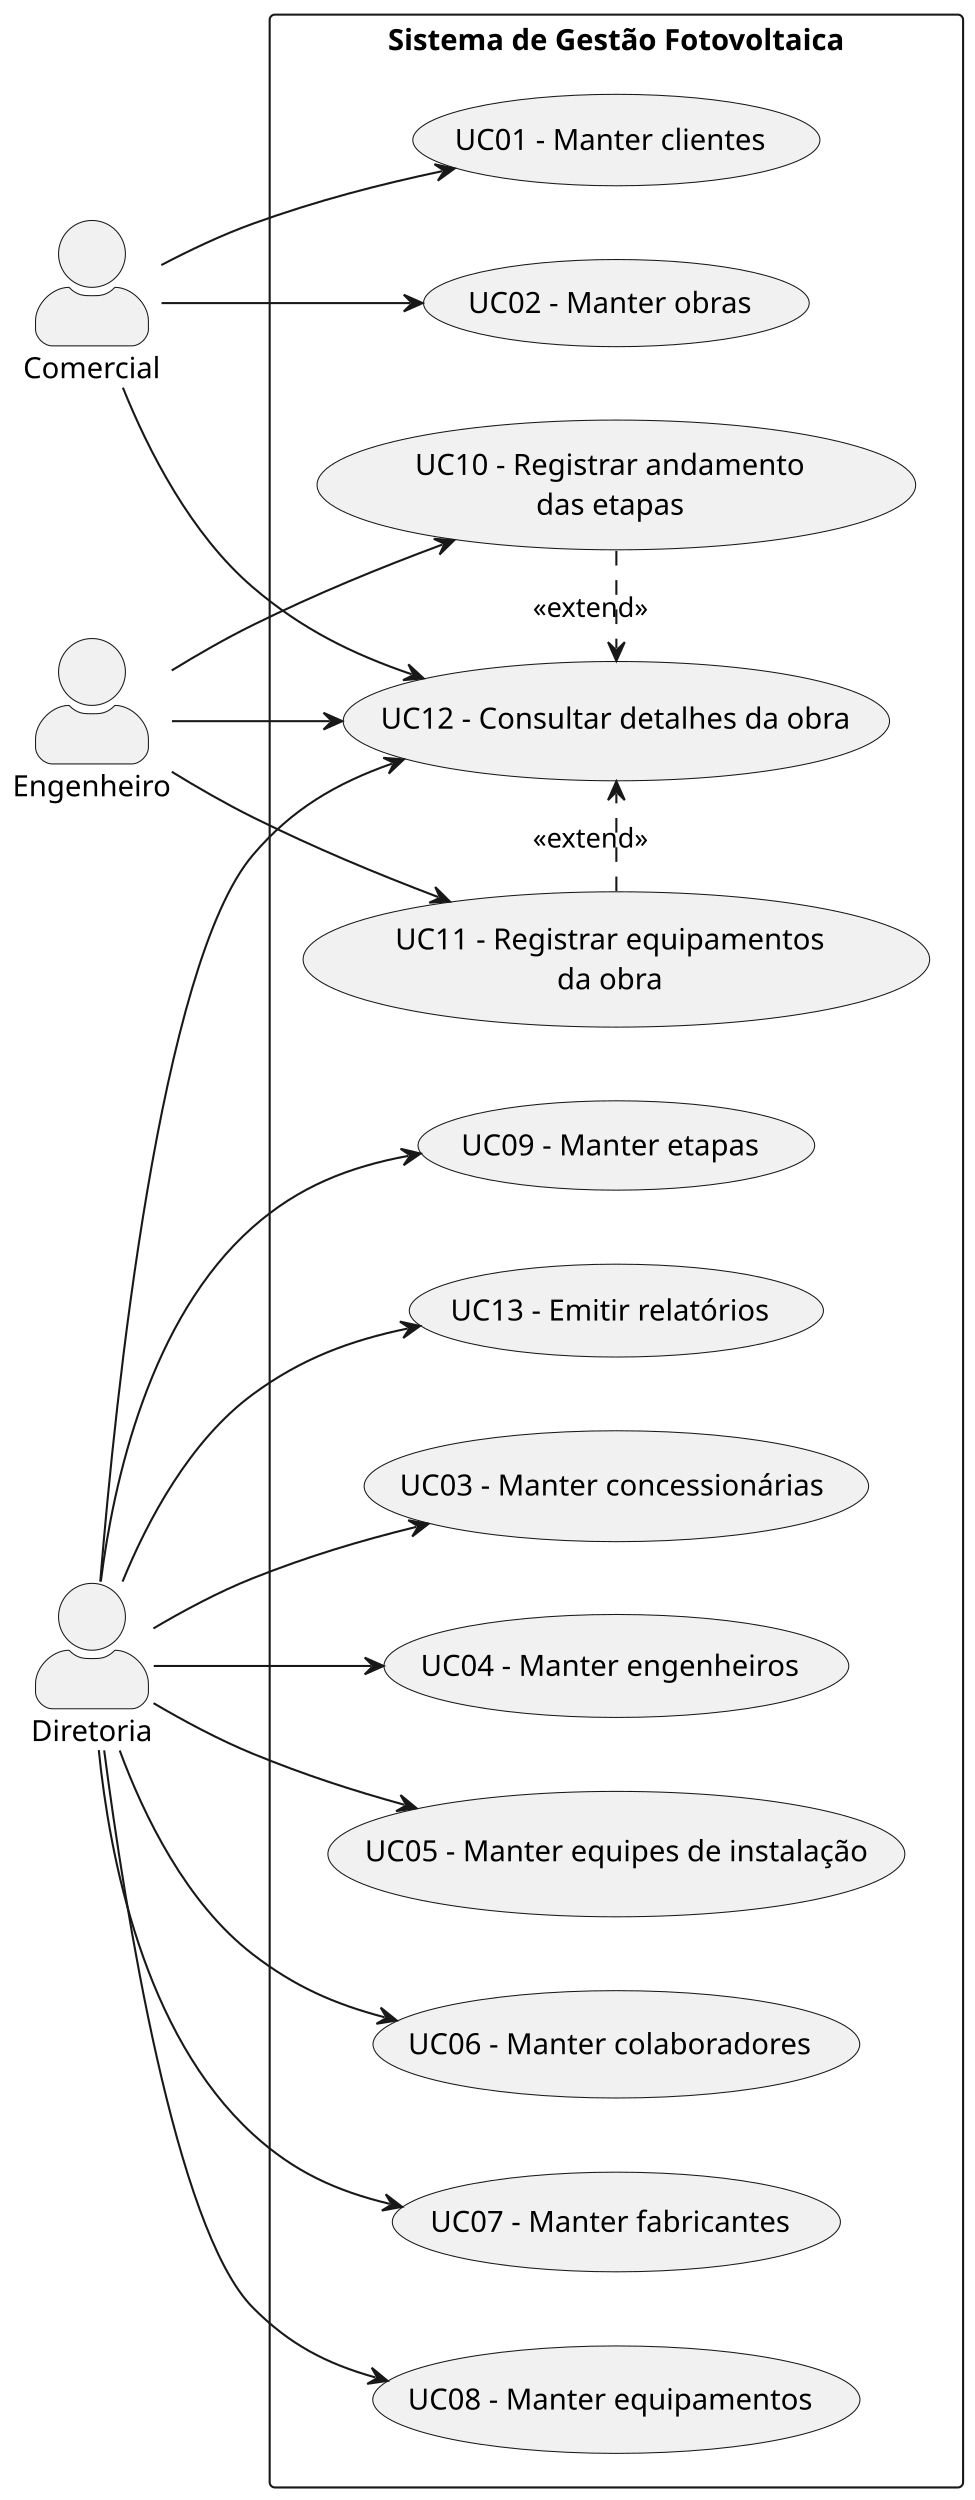
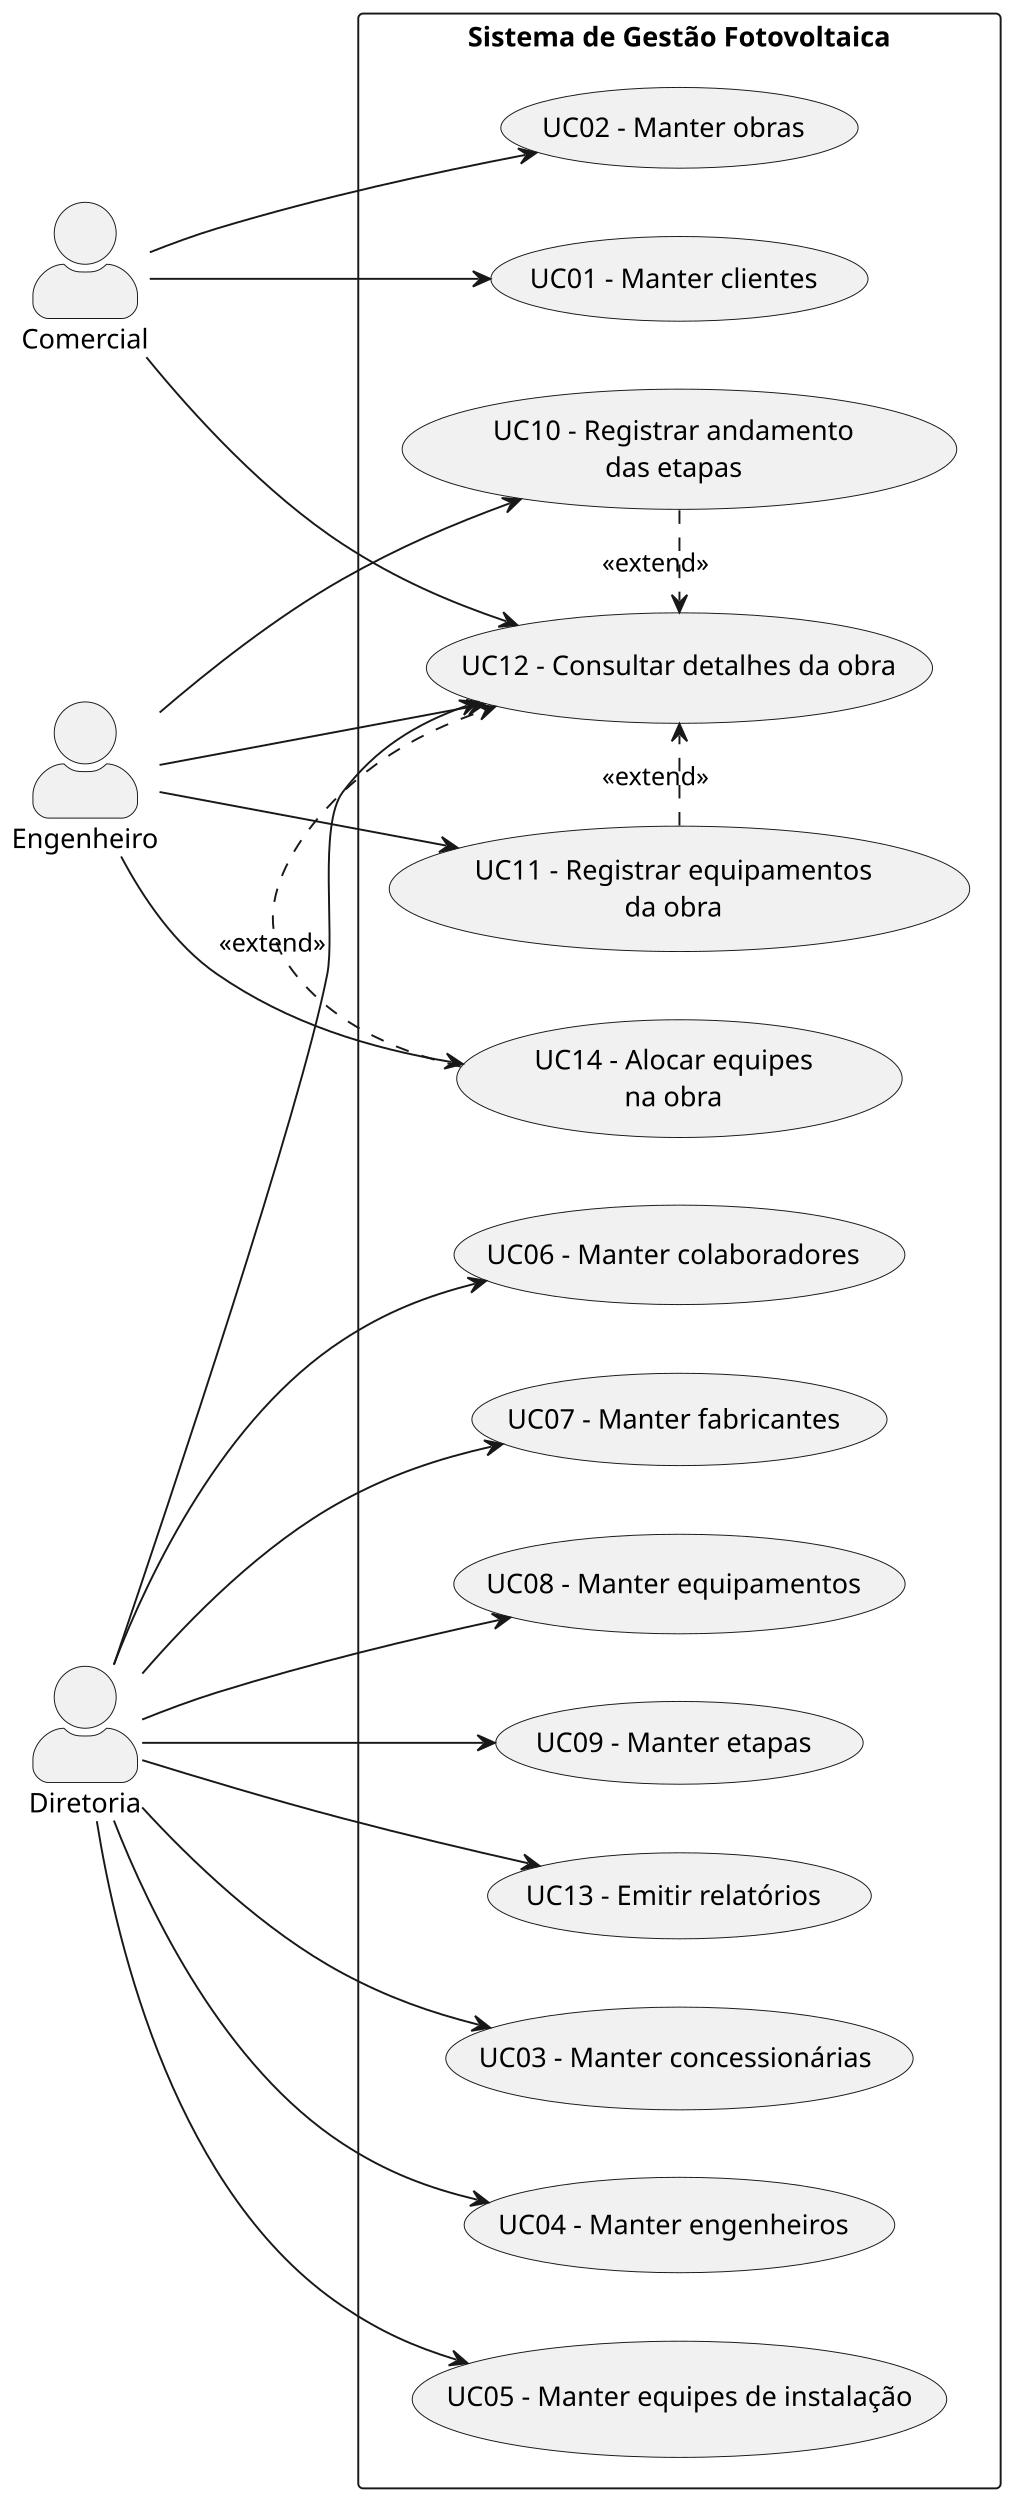
- <svg xmlns="http://www.w3.org/2000/svg" contentStyleType="text/css" height="1196px" preserveAspectRatio="none" style="width:466px;height:1196px;background:#FFFFFF;" version="1.1" viewBox="0 0 466 1196" width="466px" zoomAndPan="magnify">
+ <svg xmlns="http://www.w3.org/2000/svg" contentStyleType="text/css" height="1291px" preserveAspectRatio="none" style="width:522px;height:1291px;background:#FFFFFF;" version="1.1" viewBox="0 0 522 1291" width="522px" zoomAndPan="magnify">
  <defs />
  <g>
    <g id="cluster_Sistema de Gestão Fotovoltaica">
-       <rect fill="none" height="1183" rx="2.5" ry="2.5" style="stroke:#181818;stroke-width:1;" width="331.73" x="129.01" y="7" />
-       <text fill="#000000" font-family="sans-serif" font-size="14" font-weight="bold" lengthAdjust="spacing" textLength="218.567" x="185.591" y="23.966">Sistema de Gestão Fotovoltaica</text>
+       <rect fill="none" height="1278" rx="2.5" ry="2.5" style="stroke:#181818;stroke-width:1;" width="331.73" x="185.01" y="7" />
+       <text fill="#000000" font-family="sans-serif" font-size="14" font-weight="bold" lengthAdjust="spacing" textLength="218.567" x="241.591" y="23.966">Sistema de Gestão Fotovoltaica</text>
    </g>
    <g id="elem_UC01">
-       <ellipse cx="294.868" cy="66.999" fill="#F1F1F1" rx="97.398" ry="21.88" style="stroke:#181818;stroke-width:0.5;" />
-       <text fill="#000000" font-family="sans-serif" font-size="14" lengthAdjust="spacing" textLength="148.609" x="217.563" y="71.733">UC01 - Manter clientes</text>
+       <ellipse cx="350.868" cy="144" fill="#F1F1F1" rx="97.398" ry="21.88" style="stroke:#181818;stroke-width:0.5;" />
+       <text fill="#000000" font-family="sans-serif" font-size="14" lengthAdjust="spacing" textLength="148.609" x="273.563" y="148.732">UC01 - Manter clientes</text>
    </g>
    <g id="elem_UC02">
-       <ellipse cx="294.872" cy="145.002" fill="#F1F1F1" rx="92.262" ry="20.852" style="stroke:#181818;stroke-width:0.5;" />
-       <text fill="#000000" font-family="sans-serif" font-size="14" lengthAdjust="spacing" textLength="135.883" x="223.93" y="149.735">UC02 - Manter obras</text>
+       <ellipse cx="350.872" cy="66.002" fill="#F1F1F1" rx="92.262" ry="20.852" style="stroke:#181818;stroke-width:0.5;" />
+       <text fill="#000000" font-family="sans-serif" font-size="14" lengthAdjust="spacing" textLength="135.883" x="279.93" y="70.735">UC02 - Manter obras</text>
    </g>
    <g id="elem_UC12">
-       <ellipse cx="294.873" cy="344.997" fill="#F1F1F1" rx="130.683" ry="28.537" style="stroke:#181818;stroke-width:0.5;" />
-       <text fill="#000000" font-family="sans-serif" font-size="14" lengthAdjust="spacing" textLength="224.895" x="182.109" y="348.586">UC12 - Consultar detalhes da obra</text>
+       <ellipse cx="350.873" cy="344.997" fill="#F1F1F1" rx="130.683" ry="28.537" style="stroke:#181818;stroke-width:0.5;" />
+       <text fill="#000000" font-family="sans-serif" font-size="14" lengthAdjust="spacing" textLength="224.895" x="238.109" y="348.586">UC12 - Consultar detalhes da obra</text>
    </g>
    <g id="elem_UC10">
-       <ellipse cx="294.865" cy="231.997" fill="#F1F1F1" rx="143.185" ry="31.037" style="stroke:#181818;stroke-width:0.5;" />
-       <text fill="#000000" font-family="sans-serif" font-size="14" lengthAdjust="spacing" textLength="186.661" x="198.535" y="227.196">UC10 - Registrar andamento</text>
-       <text fill="#000000" font-family="sans-serif" font-size="14" lengthAdjust="spacing" textLength="70.784" x="256.473" y="246.264">das etapas</text>
+       <ellipse cx="350.865" cy="231.997" fill="#F1F1F1" rx="143.185" ry="31.037" style="stroke:#181818;stroke-width:0.5;" />
+       <text fill="#000000" font-family="sans-serif" font-size="14" lengthAdjust="spacing" textLength="186.661" x="254.535" y="227.196">UC10 - Registrar andamento</text>
+       <text fill="#000000" font-family="sans-serif" font-size="14" lengthAdjust="spacing" textLength="70.784" x="312.473" y="246.264">das etapas</text>
    </g>
    <g id="elem_UC11">
-       <ellipse cx="294.875" cy="459.003" fill="#F1F1F1" rx="149.865" ry="32.373" style="stroke:#181818;stroke-width:0.5;" />
-       <text fill="#000000" font-family="sans-serif" font-size="14" lengthAdjust="spacing" textLength="205.631" x="189.059" y="454.202">UC11 - Registrar equipamentos</text>
-       <text fill="#000000" font-family="sans-serif" font-size="14" lengthAdjust="spacing" textLength="50.82" x="266.465" y="473.27">da obra</text>
+       <ellipse cx="350.875" cy="459.003" fill="#F1F1F1" rx="149.865" ry="32.373" style="stroke:#181818;stroke-width:0.5;" />
+       <text fill="#000000" font-family="sans-serif" font-size="14" lengthAdjust="spacing" textLength="205.631" x="245.059" y="454.202">UC11 - Registrar equipamentos</text>
+       <text fill="#000000" font-family="sans-serif" font-size="14" lengthAdjust="spacing" textLength="50.82" x="322.465" y="473.27">da obra</text>
+     </g>
+     <g id="elem_UC14">
+       <ellipse cx="350.866" cy="557.005" fill="#F1F1F1" rx="115.026" ry="30.405" style="stroke:#181818;stroke-width:0.5;" />
+       <text fill="#000000" font-family="sans-serif" font-size="14" lengthAdjust="spacing" textLength="143.891" x="275.92" y="552.204">UC14 - Alocar equipes</text>
+       <text fill="#000000" font-family="sans-serif" font-size="14" lengthAdjust="spacing" textLength="50.862" x="322.435" y="571.272">na obra</text>
    </g>
    <g id="elem_UC03">
-       <ellipse cx="294.874" cy="711.003" fill="#F1F1F1" rx="120.664" ry="26.533" style="stroke:#181818;stroke-width:0.5;" />
-       <text fill="#000000" font-family="sans-serif" font-size="14" lengthAdjust="spacing" textLength="202.873" x="191.224" y="715.433">UC03 - Manter concessionárias</text>
+       <ellipse cx="350.874" cy="1063.003" fill="#F1F1F1" rx="120.664" ry="26.533" style="stroke:#181818;stroke-width:0.5;" />
+       <text fill="#000000" font-family="sans-serif" font-size="14" lengthAdjust="spacing" textLength="202.873" x="247.224" y="1067.433">UC03 - Manter concessionárias</text>
    </g>
    <g id="elem_UC04">
-       <ellipse cx="294.874" cy="796.997" fill="#F1F1F1" rx="111.184" ry="24.637" style="stroke:#181818;stroke-width:0.5;" />
-       <text fill="#000000" font-family="sans-serif" font-size="14" lengthAdjust="spacing" textLength="181.285" x="201.232" y="801.73">UC04 - Manter engenheiros</text>
+       <ellipse cx="350.874" cy="1148.997" fill="#F1F1F1" rx="111.184" ry="24.637" style="stroke:#181818;stroke-width:0.5;" />
+       <text fill="#000000" font-family="sans-serif" font-size="14" lengthAdjust="spacing" textLength="181.285" x="257.232" y="1153.73">UC04 - Manter engenheiros</text>
    </g>
    <g id="elem_UC05">
-       <ellipse cx="294.875" cy="887.001" fill="#F1F1F1" rx="138.005" ry="30.001" style="stroke:#181818;stroke-width:0.5;" />
-       <text fill="#000000" font-family="sans-serif" font-size="14" lengthAdjust="spacing" textLength="240.617" x="174.566" y="890.433">UC05 - Manter equipes de instalação</text>
+       <ellipse cx="350.875" cy="1239.001" fill="#F1F1F1" rx="138.005" ry="30.001" style="stroke:#181818;stroke-width:0.5;" />
+       <text fill="#000000" font-family="sans-serif" font-size="14" lengthAdjust="spacing" textLength="240.617" x="230.566" y="1242.433">UC05 - Manter equipes de instalação</text>
    </g>
    <g id="elem_UC06">
-       <ellipse cx="294.873" cy="978.005" fill="#F1F1F1" rx="116.423" ry="25.685" style="stroke:#181818;stroke-width:0.5;" />
-       <text fill="#000000" font-family="sans-serif" font-size="14" lengthAdjust="spacing" textLength="193.297" x="195.224" y="982.737">UC06 - Manter colaboradores</text>
+       <ellipse cx="350.873" cy="648.005" fill="#F1F1F1" rx="116.423" ry="25.685" style="stroke:#181818;stroke-width:0.5;" />
+       <text fill="#000000" font-family="sans-serif" font-size="14" lengthAdjust="spacing" textLength="193.297" x="251.224" y="652.737">UC06 - Manter colaboradores</text>
    </g>
    <g id="elem_UC07">
-       <ellipse cx="294.869" cy="1063" fill="#F1F1F1" rx="107.199" ry="23.84" style="stroke:#181818;stroke-width:0.5;" />
-       <text fill="#000000" font-family="sans-serif" font-size="14" lengthAdjust="spacing" textLength="172.017" x="205.86" y="1067.733">UC07 - Manter fabricantes</text>
+       <ellipse cx="350.869" cy="733" fill="#F1F1F1" rx="107.199" ry="23.84" style="stroke:#181818;stroke-width:0.5;" />
+       <text fill="#000000" font-family="sans-serif" font-size="14" lengthAdjust="spacing" textLength="172.017" x="261.86" y="737.733">UC07 - Manter fabricantes</text>
    </g>
    <g id="elem_UC08">
-       <ellipse cx="294.87" cy="1147.998" fill="#F1F1F1" rx="116.54" ry="25.708" style="stroke:#181818;stroke-width:0.5;" />
-       <text fill="#000000" font-family="sans-serif" font-size="14" lengthAdjust="spacing" textLength="193.563" x="195.088" y="1152.731">UC08 - Manter equipamentos</text>
+       <ellipse cx="350.87" cy="817.998" fill="#F1F1F1" rx="116.54" ry="25.708" style="stroke:#181818;stroke-width:0.5;" />
+       <text fill="#000000" font-family="sans-serif" font-size="14" lengthAdjust="spacing" textLength="193.563" x="251.088" y="822.731">UC08 - Manter equipamentos</text>
    </g>
    <g id="elem_UC09">
-       <ellipse cx="294.867" cy="547.997" fill="#F1F1F1" rx="94.887" ry="21.377" style="stroke:#181818;stroke-width:0.5;" />
-       <text fill="#000000" font-family="sans-serif" font-size="14" lengthAdjust="spacing" textLength="142.435" x="220.649" y="552.73">UC09 - Manter etapas</text>
+       <ellipse cx="350.867" cy="899.997" fill="#F1F1F1" rx="94.887" ry="21.377" style="stroke:#181818;stroke-width:0.5;" />
+       <text fill="#000000" font-family="sans-serif" font-size="14" lengthAdjust="spacing" textLength="142.435" x="276.649" y="904.73">UC09 - Manter etapas</text>
    </g>
    <g id="elem_UC13">
-       <ellipse cx="294.869" cy="626.996" fill="#F1F1F1" rx="99.079" ry="22.216" style="stroke:#181818;stroke-width:0.5;" />
-       <text fill="#000000" font-family="sans-serif" font-size="14" lengthAdjust="spacing" textLength="152.697" x="215.52" y="631.729">UC13 - Emitir relatórios</text>
+       <ellipse cx="350.869" cy="978.996" fill="#F1F1F1" rx="99.079" ry="22.216" style="stroke:#181818;stroke-width:0.5;" />
+       <text fill="#000000" font-family="sans-serif" font-size="14" lengthAdjust="spacing" textLength="152.697" x="271.52" y="983.729">UC13 - Emitir relatórios</text>
    </g>
    <g id="elem_comercial">
-       <ellipse cx="44.002" cy="121.47" fill="#F1F1F1" rx="16" ry="16" style="stroke:#181818;stroke-width:0.5;" />
-       <path d="M44.002,141.47 C48.002,141.47 51.002,141.47 55.002,137.47 C63.002,137.47 71.002,145.47 71.002,153.47 L71.002,157.47 C71.002,161.47 67.002,165.47 63.002,165.47 L25.002,165.47 C21.002,165.47 17.002,161.47 17.002,157.47 L17.002,153.47 C17.002,145.47 25.002,137.47 33.002,137.47 C37.002,141.47 40.002,141.47 44.002,141.47 " fill="#F1F1F1" style="stroke:#181818;stroke-width:0.5;" />
-       <text fill="#000000" font-family="sans-serif" font-size="14" lengthAdjust="spacing" textLength="65.884" x="11.06" y="180.936">Comercial</text>
+       <ellipse cx="44.002" cy="120.47" fill="#F1F1F1" rx="16" ry="16" style="stroke:#181818;stroke-width:0.5;" />
+       <path d="M44.002,140.47 C48.002,140.47 51.002,140.47 55.002,136.47 C63.002,136.47 71.002,144.47 71.002,152.47 L71.002,156.47 C71.002,160.47 67.002,164.47 63.002,164.47 L25.002,164.47 C21.002,164.47 17.002,160.47 17.002,156.47 L17.002,152.47 C17.002,144.47 25.002,136.47 33.002,136.47 C37.002,140.47 40.002,140.47 44.002,140.47 " fill="#F1F1F1" style="stroke:#181818;stroke-width:0.5;" />
+       <text fill="#000000" font-family="sans-serif" font-size="14" lengthAdjust="spacing" textLength="65.884" x="11.06" y="179.936">Comercial</text>
    </g>
    <g id="elem_engenheiro">
-       <ellipse cx="44.003" cy="321.47" fill="#F1F1F1" rx="16" ry="16" style="stroke:#181818;stroke-width:0.5;" />
-       <path d="M44.003,341.47 C48.003,341.47 51.003,341.47 55.003,337.47 C63.003,337.47 71.003,345.47 71.003,353.47 L71.003,357.47 C71.003,361.47 67.003,365.47 63.003,365.47 L25.003,365.47 C21.003,365.47 17.003,361.47 17.003,357.47 L17.003,353.47 C17.003,345.47 25.003,337.47 33.003,337.47 C37.003,341.47 40.003,341.47 44.003,341.47 " fill="#F1F1F1" style="stroke:#181818;stroke-width:0.5;" />
-       <text fill="#000000" font-family="sans-serif" font-size="14" lengthAdjust="spacing" textLength="76.006" x="6" y="380.936">Engenheiro</text>
+       <ellipse cx="44.003" cy="378.47" fill="#F1F1F1" rx="16" ry="16" style="stroke:#181818;stroke-width:0.5;" />
+       <path d="M44.003,398.47 C48.003,398.47 51.003,398.47 55.003,394.47 C63.003,394.47 71.003,402.47 71.003,410.47 L71.003,414.47 C71.003,418.47 67.003,422.47 63.003,422.47 L25.003,422.47 C21.003,422.47 17.003,418.47 17.003,414.47 L17.003,410.47 C17.003,402.47 25.003,394.47 33.003,394.47 C37.003,398.47 40.003,398.47 44.003,398.47 " fill="#F1F1F1" style="stroke:#181818;stroke-width:0.5;" />
+       <text fill="#000000" font-family="sans-serif" font-size="14" lengthAdjust="spacing" textLength="76.006" x="6" y="437.936">Engenheiro</text>
    </g>
    <g id="elem_diretoria">
-       <ellipse cx="44.001" cy="773.47" fill="#F1F1F1" rx="16" ry="16" style="stroke:#181818;stroke-width:0.5;" />
-       <path d="M44.001,793.47 C48.001,793.47 51.001,793.47 55.001,789.47 C63.001,789.47 71.001,797.47 71.001,805.47 L71.001,809.47 C71.001,813.47 67.001,817.47 63.001,817.47 L25.001,817.47 C21.001,817.47 17.001,813.47 17.001,809.47 L17.001,805.47 C17.001,797.47 25.001,789.47 33.001,789.47 C37.001,793.47 40.001,793.47 44.001,793.47 " fill="#F1F1F1" style="stroke:#181818;stroke-width:0.5;" />
-       <text fill="#000000" font-family="sans-serif" font-size="14" lengthAdjust="spacing" textLength="58.282" x="14.86" y="832.936">Diretoria</text>
+       <ellipse cx="44.001" cy="876.47" fill="#F1F1F1" rx="16" ry="16" style="stroke:#181818;stroke-width:0.5;" />
+       <path d="M44.001,896.47 C48.001,896.47 51.001,896.47 55.001,892.47 C63.001,892.47 71.001,900.47 71.001,908.47 L71.001,912.47 C71.001,916.47 67.001,920.47 63.001,920.47 L25.001,920.47 C21.001,920.47 17.001,916.47 17.001,912.47 L17.001,908.47 C17.001,900.47 25.001,892.47 33.001,892.47 C37.001,896.47 40.001,896.47 44.001,896.47 " fill="#F1F1F1" style="stroke:#181818;stroke-width:0.5;" />
+       <text fill="#000000" font-family="sans-serif" font-size="14" lengthAdjust="spacing" textLength="58.282" x="14.86" y="935.936">Diretoria</text>
    </g>
    <g id="link_comercial_UC01">
-       <path d="M77.18,126.8 C90.44,119.86 106.15,112.35 121.01,107 C151.87,95.89 181.111,88.348 211.581,81.868 " fill="none" id="comercial-to-UC01" style="stroke:#181818;stroke-width:1;" />
-       <polygon fill="#181818" points="217.45,80.62,207.815,78.58,212.559,81.66,209.479,86.405,217.45,80.62" style="stroke:#181818;stroke-width:1;" />
+       <path d="M77.34,144 C118.87,144 186.79,144 247.17,144 " fill="none" id="comercial-to-UC01" style="stroke:#181818;stroke-width:1;" />
+       <polygon fill="#181818" points="253.17,144,244.17,140,248.17,144,244.17,148,253.17,144" style="stroke:#181818;stroke-width:1;" />
    </g>
    <g id="link_comercial_UC02">
-       <path d="M77.28,145 C108.85,145 152.41,145 196.16,145 " fill="none" id="comercial-to-UC02" style="stroke:#181818;stroke-width:1;" />
-       <polygon fill="#181818" points="202.16,145,193.16,141,197.16,145,193.16,149,202.16,145" style="stroke:#181818;stroke-width:1;" />
+       <path d="M77.37,130.28 C88.25,125.98 100.54,121.46 112.01,118 C166.54,101.57 223.678,89.154 271.148,80.014 " fill="none" id="comercial-to-UC02" style="stroke:#181818;stroke-width:1;" />
+       <polygon fill="#181818" points="277.04,78.88,267.446,76.654,272.13,79.825,268.959,84.51,277.04,78.88" style="stroke:#181818;stroke-width:1;" />
    </g>
    <g id="link_comercial_UC12">
-       <path d="M58.8,185.46 C70.92,215.53 91.31,255.59 121.01,281 C144.22,300.87 168.501,312.884 196.931,322.574 " fill="none" id="comercial-to-UC12" style="stroke:#181818;stroke-width:1;" />
-       <polygon fill="#181818" points="202.61,324.51,195.382,317.82,197.877,322.897,192.801,325.393,202.61,324.51" style="stroke:#181818;stroke-width:1;" />
+       <path d="M75.58,184.46 C100.16,214.59 137.07,254.87 177.01,281 C204.32,298.87 231.629,310.731 261.438,320.851 " fill="none" id="comercial-to-UC12" style="stroke:#181818;stroke-width:1;" />
+       <polygon fill="#181818" points="267.12,322.78,259.884,316.099,262.385,321.173,257.312,323.675,267.12,322.78" style="stroke:#181818;stroke-width:1;" />
    </g>
    <g id="link_engenheiro_UC12">
-       <path d="M82.26,345 C104.36,345 127.84,345 157.76,345 " fill="none" id="engenheiro-to-UC12" style="stroke:#181818;stroke-width:1;" />
-       <polygon fill="#181818" points="163.76,345,154.76,341,158.76,345,154.76,349,163.76,345" style="stroke:#181818;stroke-width:1;" />
+       <path d="M82.39,395.01 C123.96,387.24 186.952,375.463 244.402,364.723 " fill="none" id="engenheiro-to-UC12" style="stroke:#181818;stroke-width:1;" />
+       <polygon fill="#181818" points="250.3,363.62,240.718,361.342,245.385,364.539,242.188,369.206,250.3,363.62" style="stroke:#181818;stroke-width:1;" />
    </g>
    <g id="link_engenheiro_UC10">
-       <path d="M82.16,320.74 C94.29,313.3 108,305.4 121.01,299 C151.77,283.87 181.227,271.833 211.717,260.483 " fill="none" id="engenheiro-to-UC10" style="stroke:#181818;stroke-width:1;" />
-       <polygon fill="#181818" points="217.34,258.39,207.51,257.781,212.654,260.134,210.301,265.279,217.34,258.39" style="stroke:#181818;stroke-width:1;" />
+       <path d="M82.44,367.94 C107.78,346.16 142.75,318.44 177.01,299 C205.7,282.72 233.496,270.795 263.266,259.885 " fill="none" id="engenheiro-to-UC10" style="stroke:#181818;stroke-width:1;" />
+       <polygon fill="#181818" points="268.9,257.82,259.073,257.161,264.205,259.541,261.826,264.673,268.9,257.82" style="stroke:#181818;stroke-width:1;" />
    </g>
    <g id="link_engenheiro_UC11">
-       <path d="M82.18,369.22 C94.31,376.66 108.01,384.57 121.01,391 C151.07,405.88 179.621,417.759 209.601,429.149 " fill="none" id="engenheiro-to-UC11" style="stroke:#181818;stroke-width:1;" />
-       <polygon fill="#181818" points="215.21,431.28,208.217,424.344,210.536,429.504,205.376,431.823,215.21,431.28" style="stroke:#181818;stroke-width:1;" />
+       <path d="M82.39,408.99 C120.63,416.14 176.062,426.507 230.352,436.657 " fill="none" id="engenheiro-to-UC11" style="stroke:#181818;stroke-width:1;" />
+       <polygon fill="#181818" points="236.25,437.76,228.138,432.174,231.335,436.841,226.668,440.038,236.25,437.76" style="stroke:#181818;stroke-width:1;" />
+     </g>
+     <g id="link_engenheiro_UC14">
+       <path d="M62.54,442.28 C73.74,463.43 90.27,488 112.01,503 C149.03,528.56 190.384,541.198 233.014,548.418 " fill="none" id="engenheiro-to-UC14" style="stroke:#181818;stroke-width:1;" />
+       <polygon fill="#181818" points="238.93,549.42,230.724,543.973,234,548.585,229.388,551.861,238.93,549.42" style="stroke:#181818;stroke-width:1;" />
    </g>
    <g id="link_diretoria_UC12">
-       <path d="M47.97,756.6 C55.21,668.17 76.59,461.22 121.01,409 C139.56,387.18 160.611,374.794 187.511,365.314 " fill="none" id="diretoria-to-UC12" style="stroke:#181818;stroke-width:1;" />
-       <polygon fill="#181818" points="193.17,363.32,183.352,362.539,188.454,364.982,186.011,370.084,193.17,363.32" style="stroke:#181818;stroke-width:1;" />
+       <path d="M58.87,859.56 C88.25,773.28 155.2,573.32 169.01,503 C173.04,482.43 164.31,425.68 177.01,409 C194.16,386.46 214.456,373.869 241.076,364.409 " fill="none" id="diretoria-to-UC12" style="stroke:#181818;stroke-width:1;" />
+       <polygon fill="#181818" points="246.73,362.4,236.91,361.645,242.019,364.074,239.589,369.183,246.73,362.4" style="stroke:#181818;stroke-width:1;" />
    </g>
    <g id="link_diretoria_UC03">
-       <path d="M73.39,779.04 C87.32,770.82 104.61,761.49 121.01,755 C147.64,744.45 171.765,737.219 199.165,730.449 " fill="none" id="diretoria-to-UC03" style="stroke:#181818;stroke-width:1;" />
-       <polygon fill="#181818" points="204.99,729.01,195.293,727.286,200.136,730.209,197.212,735.052,204.99,729.01" style="stroke:#181818;stroke-width:1;" />
+       <path d="M73.42,933.35 C98.15,960.31 136.34,997.23 177.01,1019 C200.35,1031.49 221.565,1039.072 247.225,1045.592 " fill="none" id="diretoria-to-UC03" style="stroke:#181818;stroke-width:1;" />
+       <polygon fill="#181818" points="253.04,1047.07,245.302,1040.977,248.194,1045.839,243.332,1048.73,253.04,1047.07" style="stroke:#181818;stroke-width:1;" />
    </g>
    <g id="link_diretoria_UC04">
-       <path d="M73.55,797 C100.62,797 137.04,797 177.47,797 " fill="none" id="diretoria-to-UC04" style="stroke:#181818;stroke-width:1;" />
-       <polygon fill="#181818" points="183.47,797,174.47,793,178.47,797,174.47,801,183.47,797" style="stroke:#181818;stroke-width:1;" />
+       <path d="M58.81,940.13 C77.57,988.19 115.97,1067.17 177.01,1107 C199.38,1121.6 220.536,1129.73 246.465,1135.95 " fill="none" id="diretoria-to-UC04" style="stroke:#181818;stroke-width:1;" />
+       <polygon fill="#181818" points="252.3,1137.35,244.481,1131.361,247.438,1136.184,242.615,1139.14,252.3,1137.35" style="stroke:#181818;stroke-width:1;" />
    </g>
    <g id="link_diretoria_UC05">
-       <path d="M73.45,814.8 C87.4,822.98 104.68,832.33 121.01,839 C145.8,849.13 167.668,856.269 193.448,863.409 " fill="none" id="diretoria-to-UC05" style="stroke:#181818;stroke-width:1;" />
-       <polygon fill="#181818" points="199.23,865.01,191.624,858.753,194.411,863.675,189.489,866.463,199.23,865.01" style="stroke:#181818;stroke-width:1;" />
+       <path d="M50,940.47 C60.48,1005.92 91.35,1133.46 177.01,1191 C196.27,1203.94 213.226,1211.643 235.716,1218.573 " fill="none" id="diretoria-to-UC05" style="stroke:#181818;stroke-width:1;" />
+       <polygon fill="#181818" points="241.45,1220.34,234.027,1213.867,236.672,1218.868,231.671,1221.512,241.45,1220.34" style="stroke:#181818;stroke-width:1;" />
    </g>
    <g id="link_diretoria_UC06">
-       <path d="M57.27,837.42 C68.8,868.62 89.13,910.49 121.01,935 C140.86,950.27 159.658,958.65 184.008,965.07 " fill="none" id="diretoria-to-UC06" style="stroke:#181818;stroke-width:1;" />
-       <polygon fill="#181818" points="189.81,966.6,182.127,960.438,184.975,965.325,180.088,968.173,189.81,966.6" style="stroke:#181818;stroke-width:1;" />
+       <path d="M58.74,859.65 C77.43,811.33 115.74,731.95 177.01,692 C199.06,677.62 219.707,669.425 245.227,662.905 " fill="none" id="diretoria-to-UC06" style="stroke:#181818;stroke-width:1;" />
+       <polygon fill="#181818" points="251.04,661.42,241.33,659.772,246.196,662.658,243.31,667.523,251.04,661.42" style="stroke:#181818;stroke-width:1;" />
    </g>
    <g id="link_diretoria_UC07">
-       <path d="M47.26,837.25 C52.31,887.61 68.59,973.04 121.01,1021 C140.6,1038.93 160.706,1048.149 186.516,1054.349 " fill="none" id="diretoria-to-UC07" style="stroke:#181818;stroke-width:1;" />
-       <polygon fill="#181818" points="192.35,1055.75,184.533,1049.758,187.488,1054.582,182.665,1057.537,192.35,1055.75" style="stroke:#181818;stroke-width:1;" />
+       <path d="M73.5,864.24 C98.01,835.87 135.83,797.4 177.01,775 C202.24,761.27 226.099,753.311 253.709,747.031 " fill="none" id="diretoria-to-UC07" style="stroke:#181818;stroke-width:1;" />
+       <polygon fill="#181818" points="259.56,745.7,249.897,743.796,254.685,746.809,251.671,751.596,259.56,745.7" style="stroke:#181818;stroke-width:1;" />
    </g>
    <g id="link_diretoria_UC08">
-       <path d="M49.84,837.38 C59.55,911.81 83.76,1066.51 121.01,1104 C138.36,1121.47 155.822,1130.711 179.632,1137.381 " fill="none" id="diretoria-to-UC08" style="stroke:#181818;stroke-width:1;" />
-       <polygon fill="#181818" points="185.41,1139,177.823,1132.72,180.595,1137.651,175.665,1140.424,185.41,1139" style="stroke:#181818;stroke-width:1;" />
+       <path d="M73.39,887.98 C85.2,883.24 99.13,877.99 112.01,874 C161.54,858.64 212.146,846.452 257.636,836.582 " fill="none" id="diretoria-to-UC08" style="stroke:#181818;stroke-width:1;" />
+       <polygon fill="#181818" points="263.5,835.31,253.857,833.309,258.614,836.37,255.553,841.127,263.5,835.31" style="stroke:#181818;stroke-width:1;" />
    </g>
    <g id="link_diretoria_UC09">
-       <path d="M48.23,756.59 C54.28,708.9 71.57,630.6 121.01,587 C143.04,567.57 166.793,558.306 195.313,552.956 " fill="none" id="diretoria-to-UC09" style="stroke:#181818;stroke-width:1;" />
-       <polygon fill="#181818" points="201.21,551.85,191.627,549.578,196.296,552.772,193.102,557.441,201.21,551.85" style="stroke:#181818;stroke-width:1;" />
+       <path d="M73.41,900 C114.58,900 186.76,900 249.5,900 " fill="none" id="diretoria-to-UC09" style="stroke:#181818;stroke-width:1;" />
+       <polygon fill="#181818" points="255.5,900,246.5,896,250.5,900,246.5,904,255.5,900" style="stroke:#181818;stroke-width:1;" />
    </g>
    <g id="link_diretoria_UC13">
-       <path d="M58.63,756.63 C70.57,727.4 90.79,689.24 121.01,667 C144.08,650.02 167.325,641.308 195.055,635.558 " fill="none" id="diretoria-to-UC13" style="stroke:#181818;stroke-width:1;" />
-       <polygon fill="#181818" points="200.93,634.34,191.305,632.251,196.034,635.355,192.93,640.084,200.93,634.34" style="stroke:#181818;stroke-width:1;" />
+       <path d="M73.45,908.94 C100.09,917.19 141.07,929.54 177.01,939 C210.22,947.74 241.447,955.14 272.717,962.19 " fill="none" id="diretoria-to-UC13" style="stroke:#181818;stroke-width:1;" />
+       <polygon fill="#181818" points="278.57,963.51,270.67,957.629,273.692,962.41,268.911,965.433,278.57,963.51" style="stroke:#181818;stroke-width:1;" />
    </g>
    <g id="link_UC10_UC12">
-       <path d="M294.87,263.54 C294.87,280.04 294.87,294.11 294.87,310.19 " fill="none" id="UC10-to-UC12" style="stroke:#181818;stroke-width:1;stroke-dasharray:7.0,7.0;" />
-       <polygon fill="#181818" points="294.87,316.19,298.87,307.19,294.87,311.19,290.87,307.19,294.87,316.19" style="stroke:#181818;stroke-width:1;" />
-       <text fill="#000000" font-family="sans-serif" font-size="13" lengthAdjust="spacing" textLength="55.497" x="254.87" y="295.147">«extend»</text>
+       <path d="M350.87,263.54 C350.87,280.04 350.87,294.11 350.87,310.19 " fill="none" id="UC10-to-UC12" style="stroke:#181818;stroke-width:1;stroke-dasharray:7.0,7.0;" />
+       <polygon fill="#181818" points="350.87,316.19,354.87,307.19,350.87,311.19,346.87,307.19,350.87,316.19" style="stroke:#181818;stroke-width:1;" />
+       <text fill="#000000" font-family="sans-serif" font-size="13" lengthAdjust="spacing" textLength="55.497" x="310.87" y="295.147">«extend»</text>
    </g>
    <g id="link_UC11_UC12">
-       <path d="M294.87,426.33 C294.87,409.75 294.87,395.79 294.87,379.79 " fill="none" id="UC11-to-UC12" style="stroke:#181818;stroke-width:1;stroke-dasharray:7.0,7.0;" />
-       <polygon fill="#181818" points="294.87,373.79,290.87,382.79,294.87,378.79,298.87,382.79,294.87,373.79" style="stroke:#181818;stroke-width:1;" />
-       <text fill="#000000" font-family="sans-serif" font-size="13" lengthAdjust="spacing" textLength="55.497" x="254.87" y="405.477">«extend»</text>
+       <path d="M350.87,426.33 C350.87,409.75 350.87,395.79 350.87,379.79 " fill="none" id="UC11-to-UC12" style="stroke:#181818;stroke-width:1;stroke-dasharray:7.0,7.0;" />
+       <polygon fill="#181818" points="350.87,373.79,346.87,382.79,350.87,378.79,354.87,382.79,350.87,373.79" style="stroke:#181818;stroke-width:1;" />
+       <text fill="#000000" font-family="sans-serif" font-size="13" lengthAdjust="spacing" textLength="55.497" x="310.87" y="405.477">«extend»</text>
+     </g>
+     <g id="link_UC14_UC12">
+       <path d="M237.87,550.78 C202.25,542.56 167.02,526.39 147.07,495.5 C129.58,468.43 152.38,432.08 177.01,409 C198.83,388.54 222.064,376.444 250.043,366.864 " fill="none" id="UC14-to-UC12" style="stroke:#181818;stroke-width:1;stroke-dasharray:7.0,7.0;" />
+       <polygon fill="#181818" points="255.72,364.92,245.91,364.051,250.99,366.54,248.501,371.62,255.72,364.92" style="stroke:#181818;stroke-width:1;" />
+       <text fill="#000000" font-family="sans-serif" font-size="13" lengthAdjust="spacing" textLength="55.497" x="113.01" y="491.397">«extend»</text>
    </g>
  </g>
</svg>
